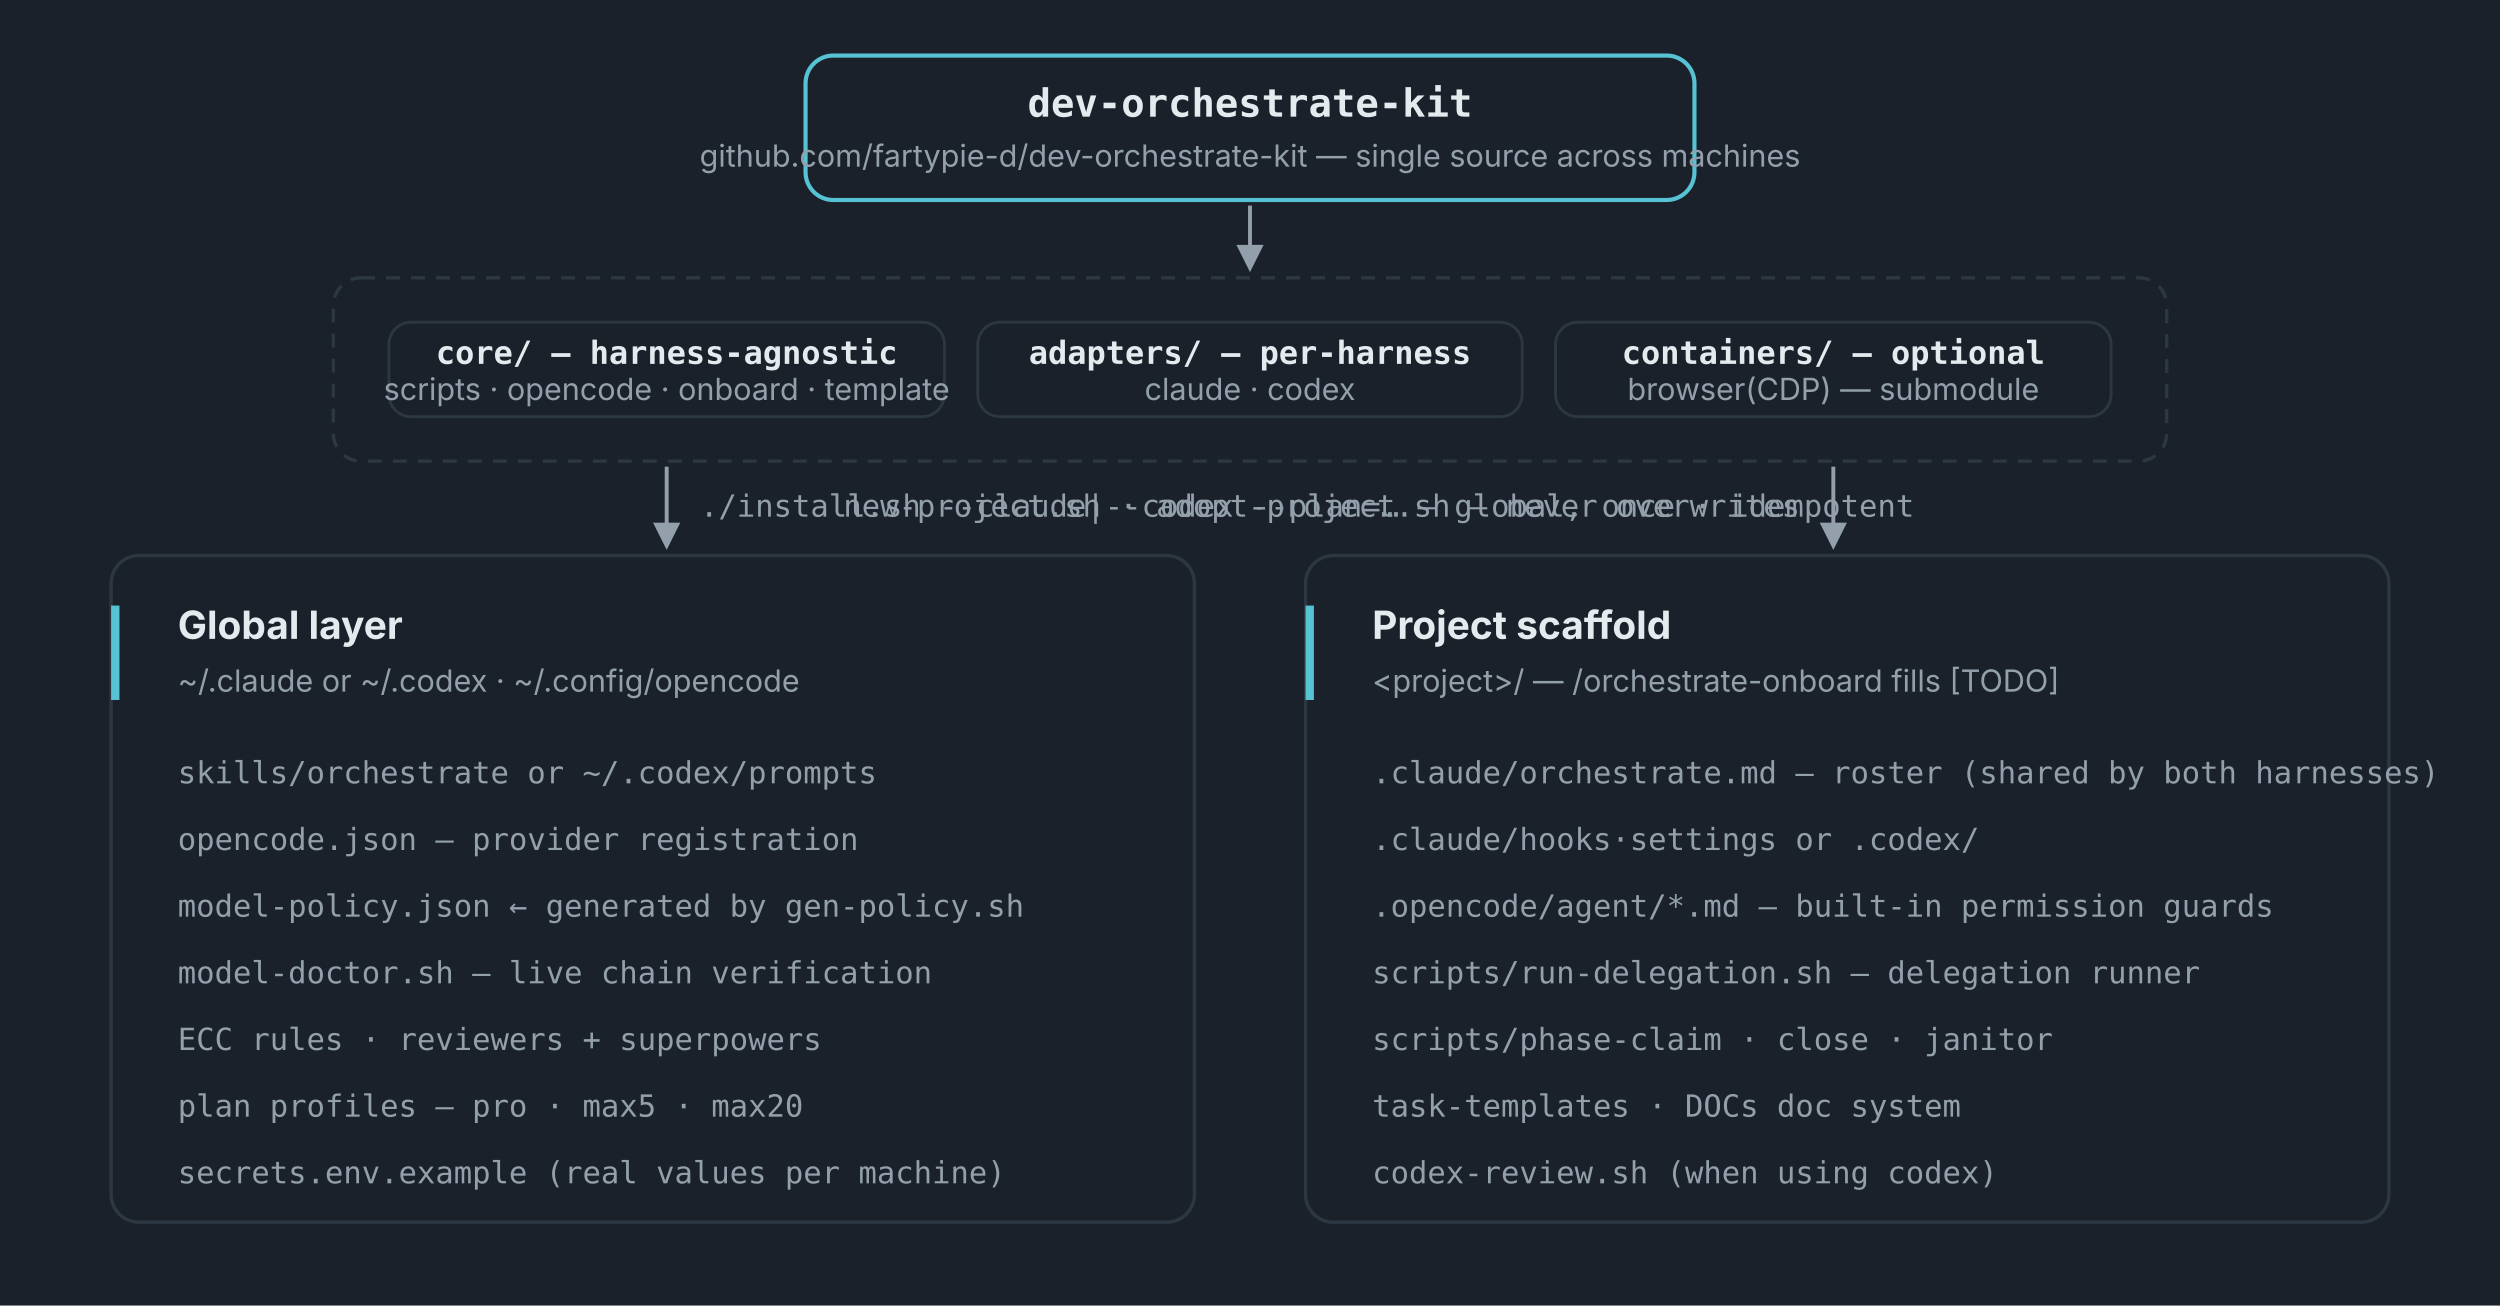
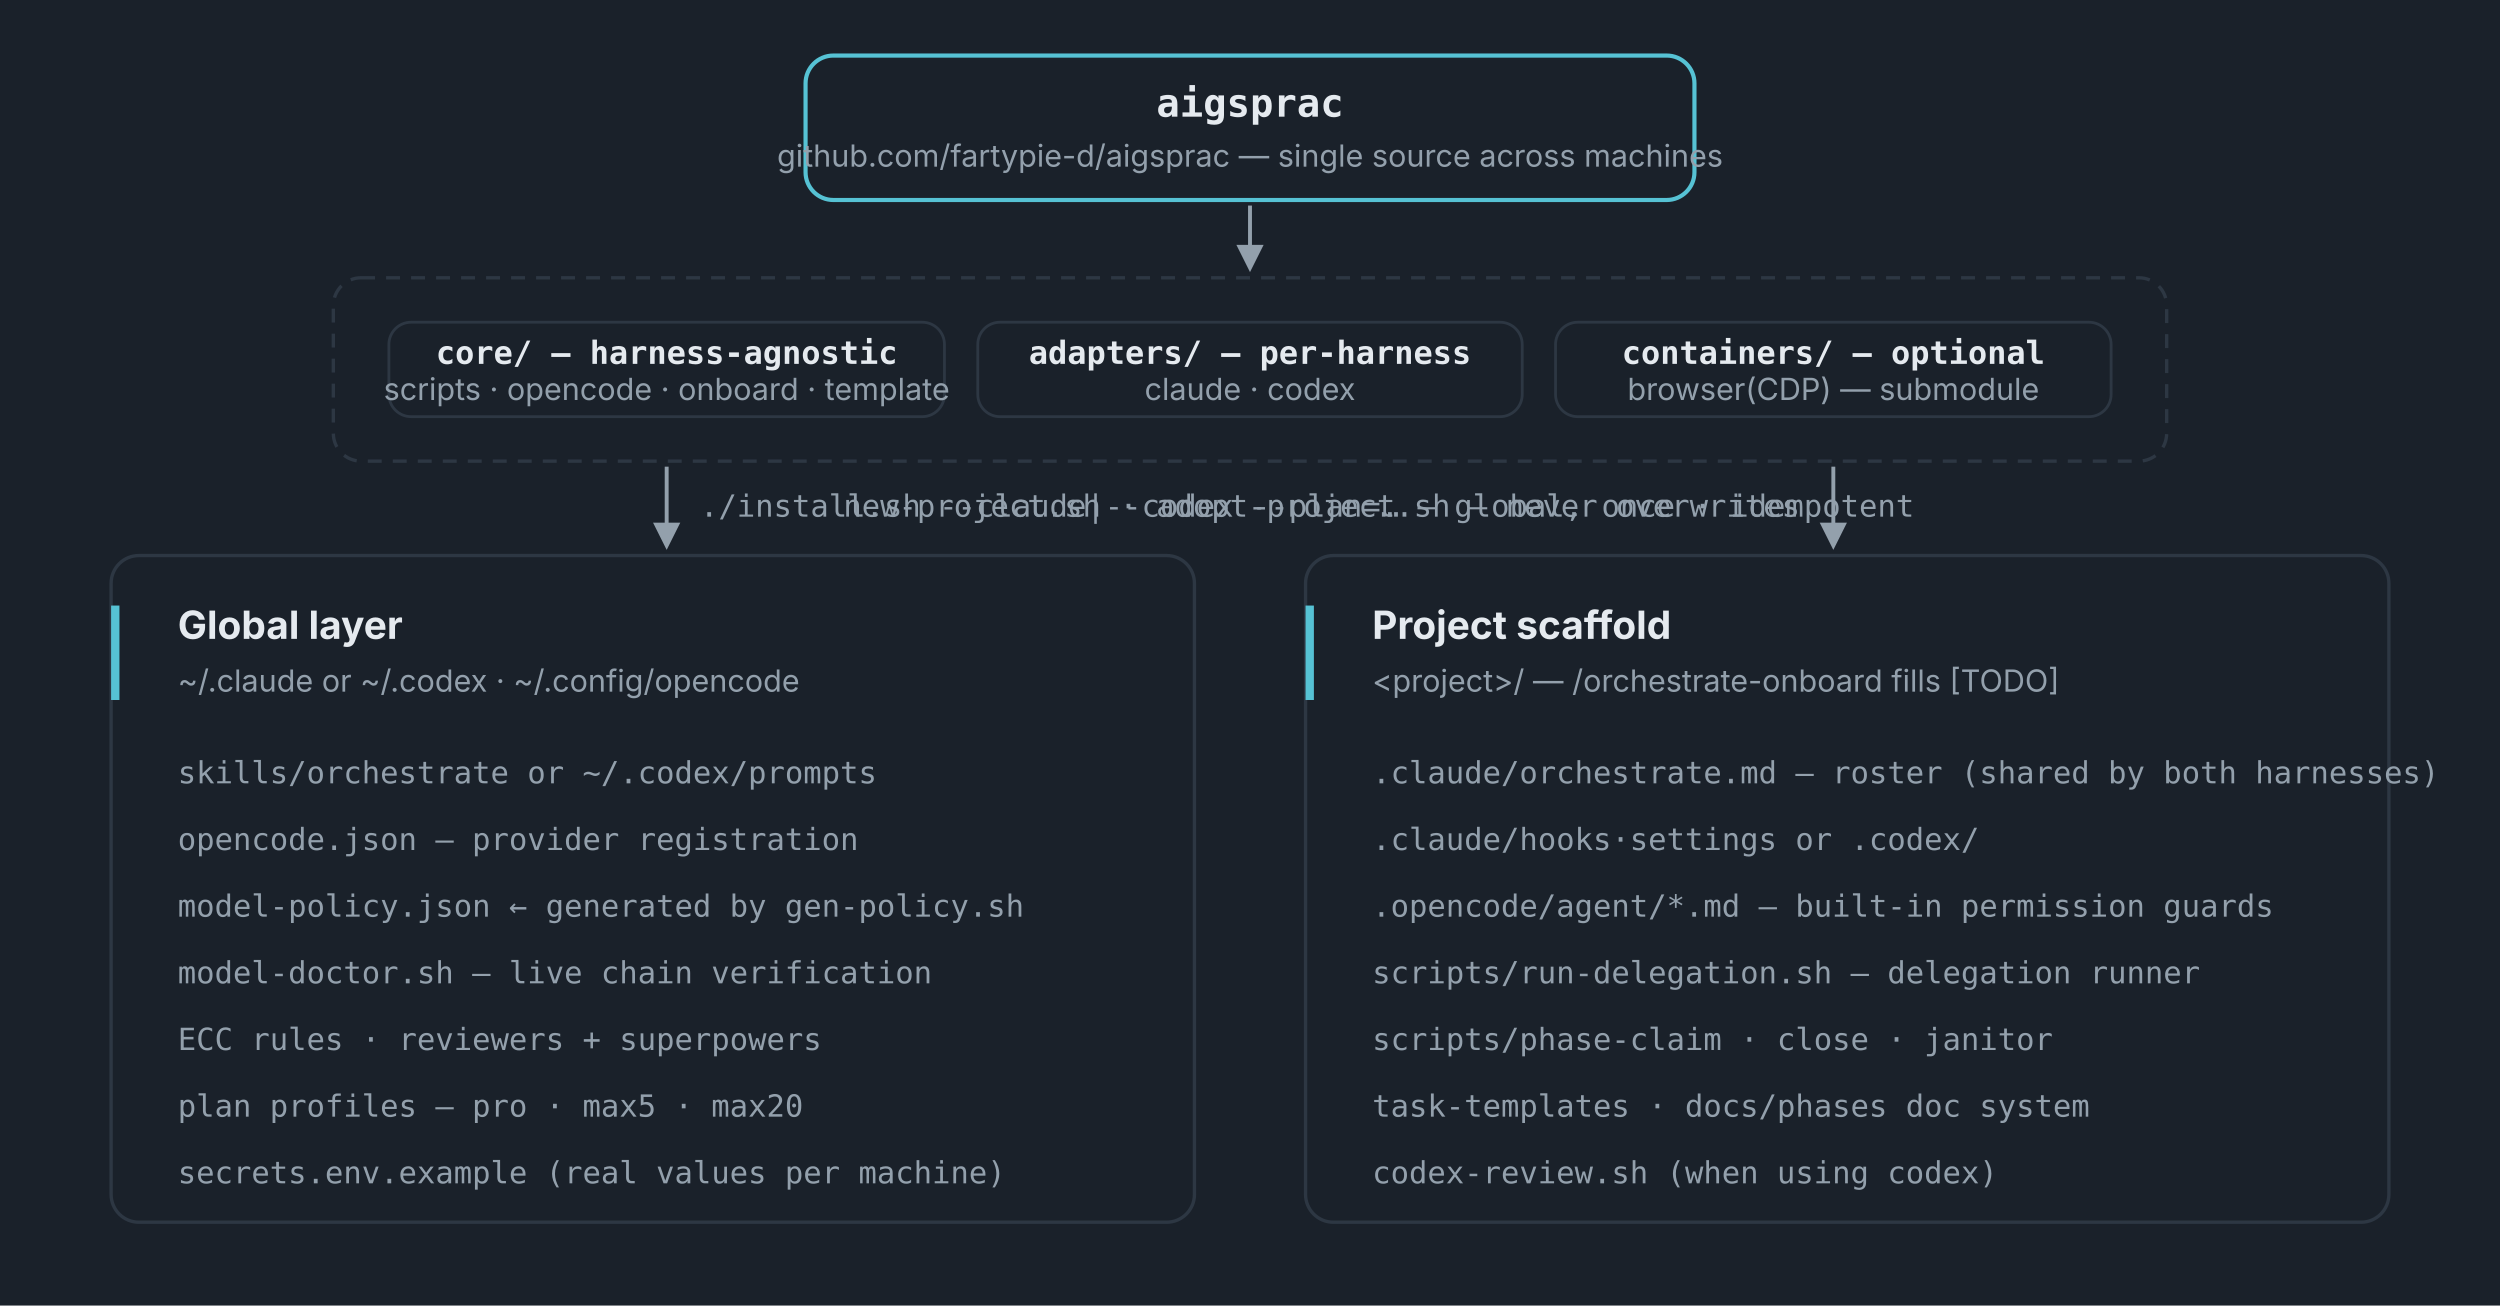
- <svg xmlns="http://www.w3.org/2000/svg" viewBox="0 0 900 470" role="img" aria-label="dev-orchestrate-kit v2 structure. The repo has three layers: core (harness-agnostic scripts, opencode config, onboarding, project template), adapters (claude · codex), and containers (browser — submodule). install.sh installs the global layer (~/.claude or ~/.codex, ~/.config/opencode), while new-project.sh and adopt-project.sh install the project scaffold.">
+ <svg xmlns="http://www.w3.org/2000/svg" viewBox="0 0 900 470" role="img" aria-label="aigsprac v2 structure. The repo has three layers: core (harness-agnostic scripts, opencode config, onboarding, project template), adapters (claude · codex), and containers (browser — submodule). install.sh installs the global layer (~/.claude or ~/.codex, ~/.config/opencode), while new-project.sh and adopt-project.sh install the project scaffold.">
  <style>
svg { font-family: -apple-system, "Apple SD Gothic Neo", "Noto Sans KR", "Malgun Gothic", system-ui, sans-serif; color: #93A0AC; }
.lane-h { font-size: 13px; font-weight: 700; fill: #E5EAEF; letter-spacing: 0.02em; }
.lane-g { stroke: currentColor; stroke-dasharray: 3 6; opacity: 0.28; }
.bx { fill: #1A212A; stroke: #2D3743; stroke-width: 1.2; }
.bx-bar { fill: #56C2D4; }
.bx-t { font-size: 14px; font-weight: 650; fill: #E5EAEF; }
.bx-s { font-size: 11px; fill: #93A0AC; }
.gate-bx { fill: #2B2313; stroke: #E0A94E; stroke-width: 1.3; }
.gate-t { font-size: 14px; font-weight: 700; fill: #E0A94E; }
.pill { fill: #222B35; stroke: #2D3743; stroke-width: 1; }
.oc-bx { fill: #1A212A; stroke: #56C2D4; stroke-width: 1.5; }
.opt-bx { fill: none; stroke: #2D3743; stroke-width: 1.2; stroke-dasharray: 5 4; }
.fl { stroke: currentColor; stroke-width: 1.4; fill: none; }
.fl-a { stroke: #56C2D4; stroke-width: 1.4; fill: none; stroke-dasharray: 5 4; }
.lbl { font-size: 11px; fill: #93A0AC; }
.lbl-a { font-size: 11px; fill: #56C2D4; font-weight: 600; }
.note-t { font-size: 11.5px; font-weight: 700; fill: #E5EAEF; }
.note-l { font-size: 11px; fill: #93A0AC; }
.mono-t { font-family: ui-monospace, "SF Mono", Consolas, monospace; }
.chip { fill: #1A212A; stroke: #2D3743; stroke-width: 1; }
.chip-g { fill: #2B2313; stroke: #E0A94E; stroke-width: 1.2; }
.chip-h { fill: #16333A; stroke: #56C2D4; stroke-width: 1.2; stroke-dasharray: 4 3; }
.chip-t { font-size: 11.5px; font-weight: 600; fill: #E5EAEF; }
.sess-bx { fill: #12171E; stroke: #2D3743; stroke-width: 1.2; }
.sess-t { font-size: 12px; font-weight: 700; fill: #E5EAEF; }
.fl-b { stroke: currentColor; stroke-width: 1.2; fill: none; stroke-dasharray: 5 5; opacity: 0.7; }
</style>
  <rect width="100%" height="100%" fill="#1A212A" />
  <defs>
    <marker id="ah2" viewBox="0 0 10 10" refX="8" refY="5" markerWidth="7" markerHeight="7" orient="auto-start-reverse">
      <path d="M0,0 L10,5 L0,10 z" fill="currentColor" />
    </marker>
  </defs>
  <rect class="oc-bx" x="290" y="20" width="320" height="52" rx="10" />
-   <text class="bx-t mono-t" x="450" y="42" text-anchor="middle">dev-orchestrate-kit</text>
-   <text class="bx-s" x="450" y="60" text-anchor="middle">github.com/fartypie-d/dev-orchestrate-kit — single source across machines</text>
+   <text class="bx-t mono-t" x="450" y="42" text-anchor="middle">aigsprac</text>
+   <text class="bx-s" x="450" y="60" text-anchor="middle">github.com/fartypie-d/aigsprac — single source across machines</text>
  <line class="fl" x1="450" y1="74" x2="450" y2="96" marker-end="url(#ah2)" />
  <rect class="opt-bx" x="120" y="100" width="660" height="66" rx="10" />
  <rect class="chip" x="140" y="116" width="200" height="34" rx="8" />
  <text class="chip-t mono-t" x="240" y="131" text-anchor="middle">core/ — harness-agnostic</text>
  <text class="bx-s" x="240" y="144" text-anchor="middle">scripts · opencode · onboard · template</text>
  <rect class="chip" x="352" y="116" width="196" height="34" rx="8" />
  <text class="chip-t mono-t" x="450" y="131" text-anchor="middle">adapters/ — per-harness</text>
  <text class="bx-s" x="450" y="144" text-anchor="middle">claude · codex</text>
  <rect class="chip" x="560" y="116" width="200" height="34" rx="8" />
  <text class="chip-t mono-t" x="660" y="131" text-anchor="middle">containers/ — optional</text>
  <text class="bx-s" x="660" y="144" text-anchor="middle">browser(CDP) — submodule</text>
  <polyline class="fl" points="240,168 240,196" marker-end="url(#ah2)" />
  <text class="lbl mono-t" x="252" y="186" text-anchor="start">./install.sh --claude|--codex --plan=… — global, once · idempotent</text>
  <polyline class="fl" points="660,168 660,196" marker-end="url(#ah2)" />
  <text class="lbl mono-t" x="648" y="186" text-anchor="end">new-project.sh · adopt-project.sh — never overwrites</text>
  <rect class="bx" x="40" y="200" width="390" height="240" rx="10" />
  <rect class="bx-bar" x="40" y="218" width="3" height="34" />
  <text class="bx-t" x="64" y="230">Global layer</text>
  <text class="bx-s" x="64" y="249">~/.claude or ~/.codex · ~/.config/opencode</text>
  <text class="note-l mono-t" x="64" y="282">skills/orchestrate or ~/.codex/prompts</text>
  <text class="note-l mono-t" x="64" y="306">opencode.json — provider registration</text>
  <text class="note-l mono-t" x="64" y="330">model-policy.json ← generated by gen-policy.sh</text>
  <text class="note-l mono-t" x="64" y="354">model-doctor.sh — live chain verification</text>
  <text class="note-l mono-t" x="64" y="378">ECC rules · reviewers + superpowers</text>
  <text class="note-l mono-t" x="64" y="402">plan profiles — pro · max5 · max20</text>
  <text class="note-l mono-t" x="64" y="426">secrets.env.example (real values per machine)</text>
  <rect class="bx" x="470" y="200" width="390" height="240" rx="10" />
  <rect class="bx-bar" x="470" y="218" width="3" height="34" />
  <text class="bx-t" x="494" y="230">Project scaffold</text>
  <text class="bx-s" x="494" y="249">&lt;project&gt;/ — /orchestrate-onboard fills [TODO]</text>
  <text class="note-l mono-t" x="494" y="282">.claude/orchestrate.md — roster (shared by both harnesses)</text>
  <text class="note-l mono-t" x="494" y="306">.claude/hooks·settings or .codex/</text>
  <text class="note-l mono-t" x="494" y="330">.opencode/agent/*.md — built-in permission guards</text>
  <text class="note-l mono-t" x="494" y="354">scripts/run-delegation.sh — delegation runner</text>
  <text class="note-l mono-t" x="494" y="378">scripts/phase-claim · close · janitor</text>
-   <text class="note-l mono-t" x="494" y="402">task-templates · DOCs doc system</text>
+   <text class="note-l mono-t" x="494" y="402">task-templates · docs/phases doc system</text>
  <text class="note-l mono-t" x="494" y="426">codex-review.sh (when using codex)</text>
</svg>
